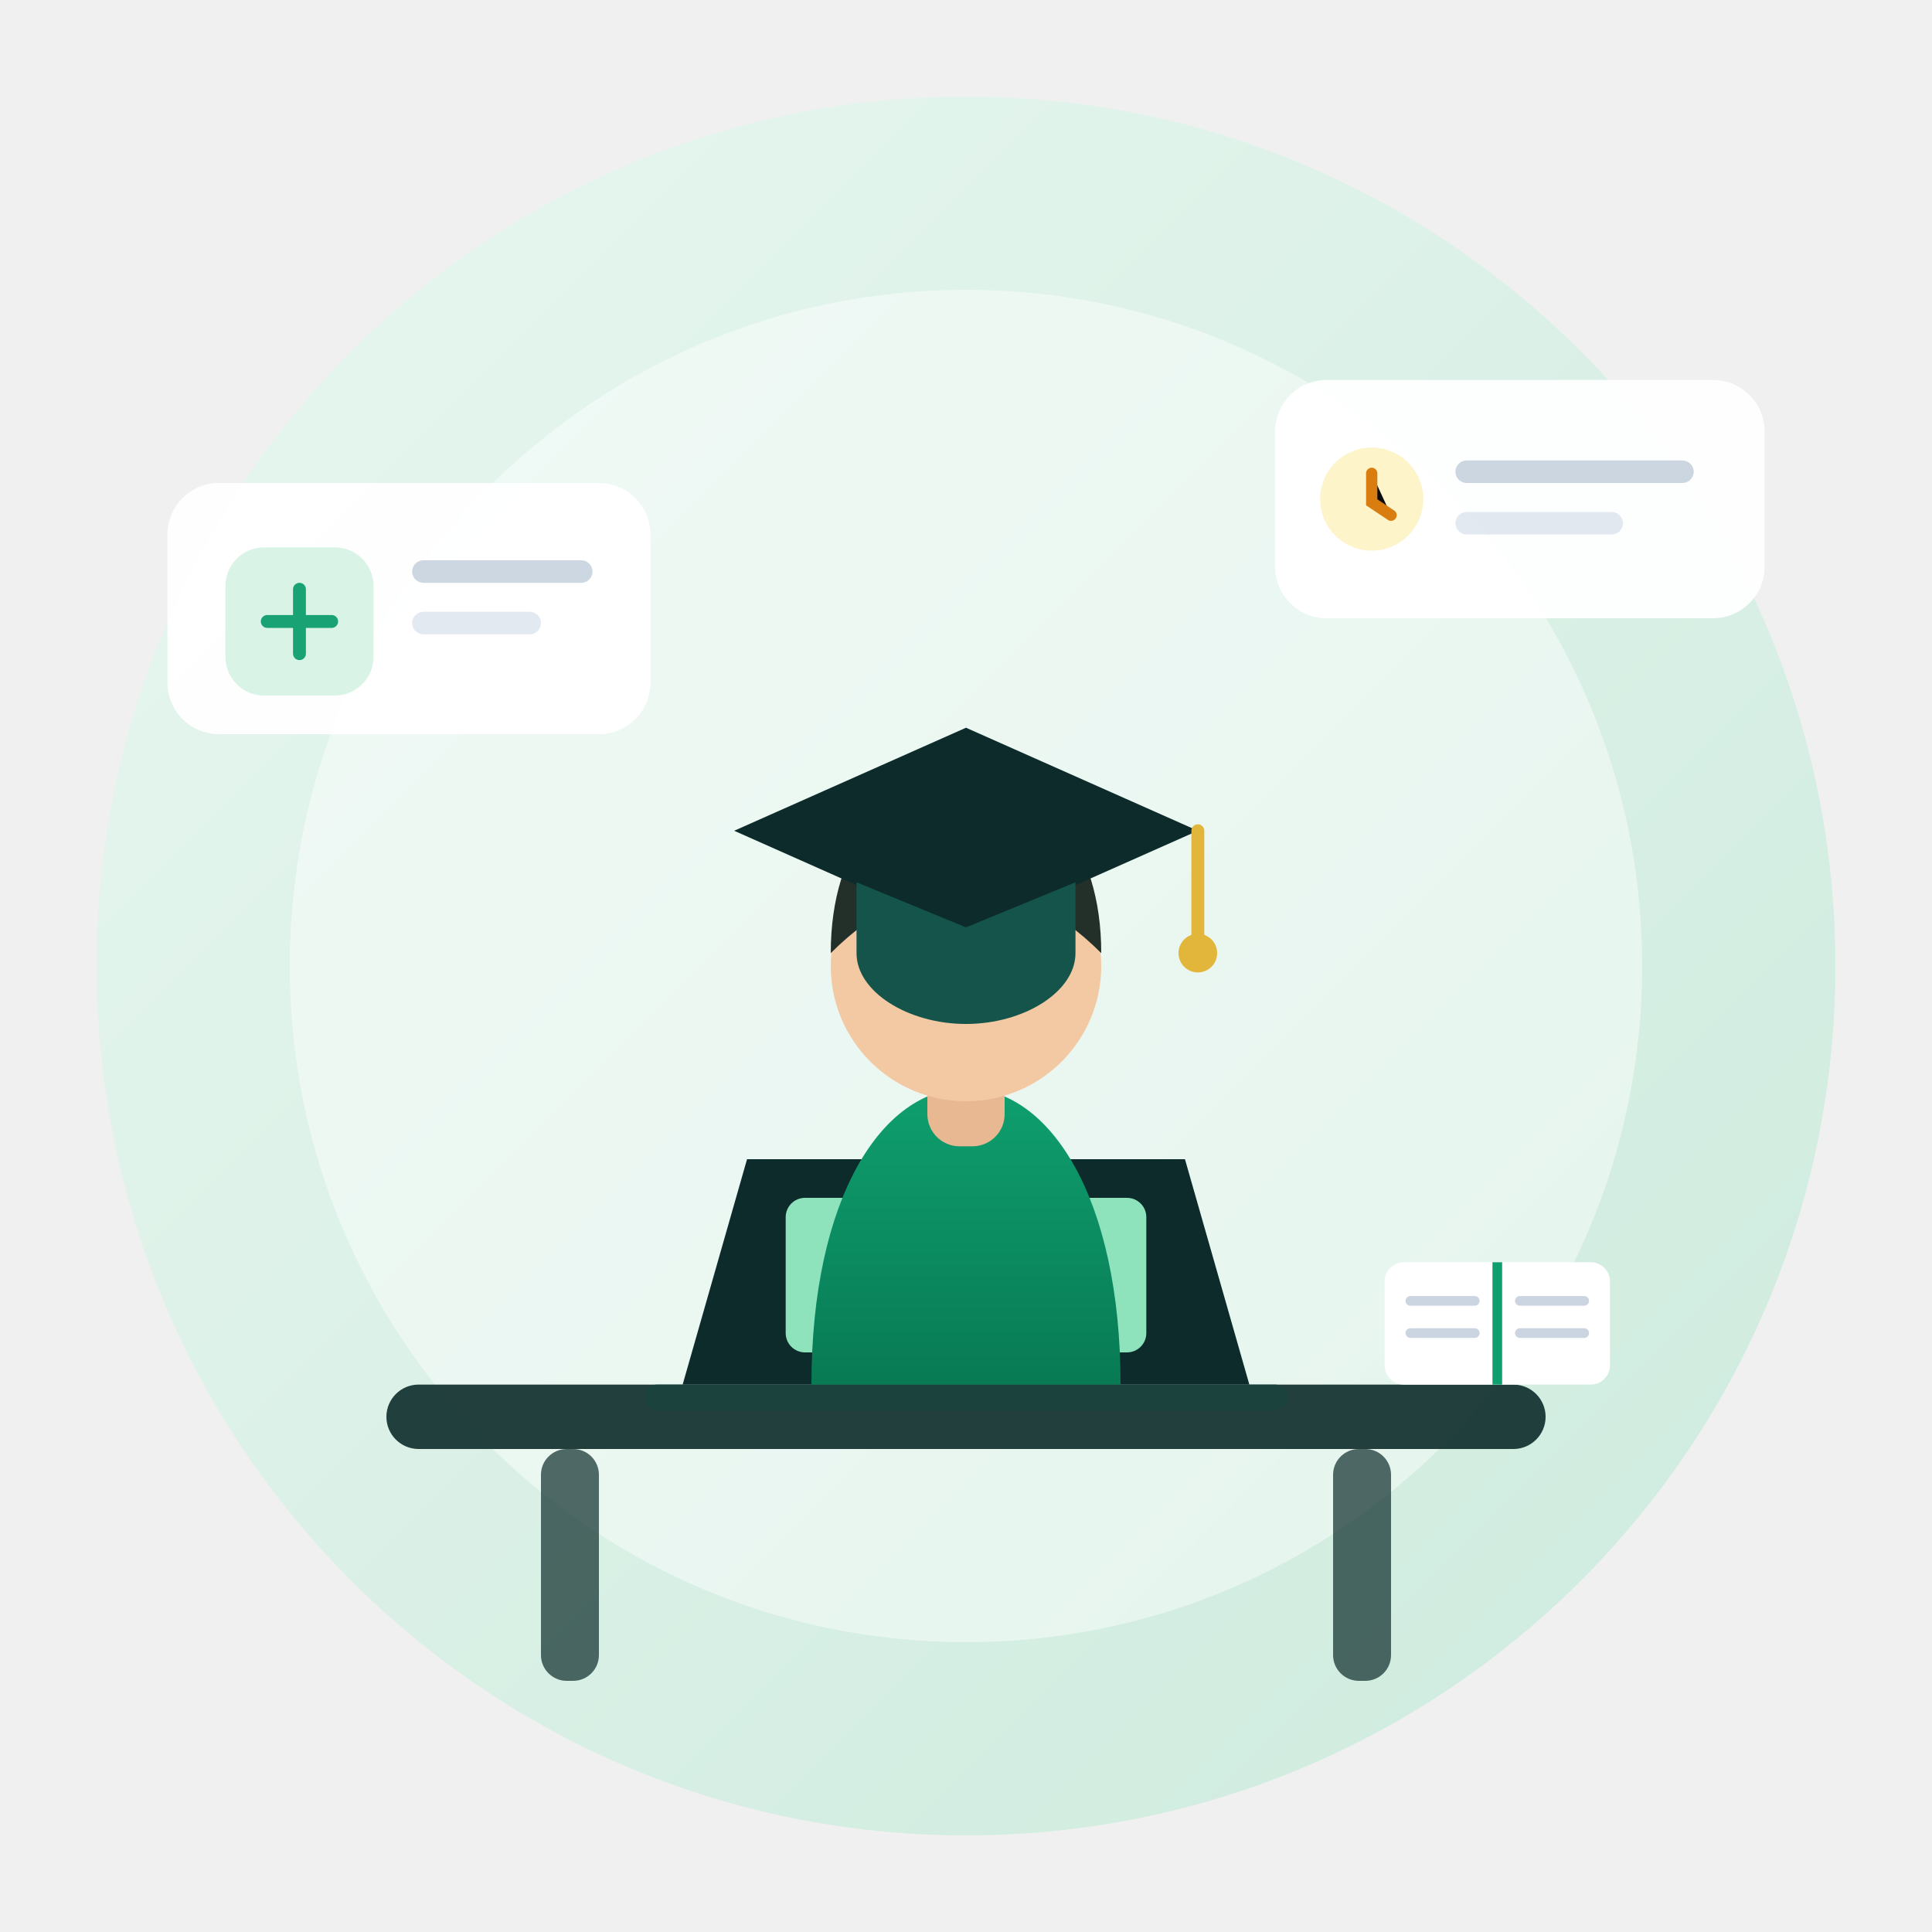
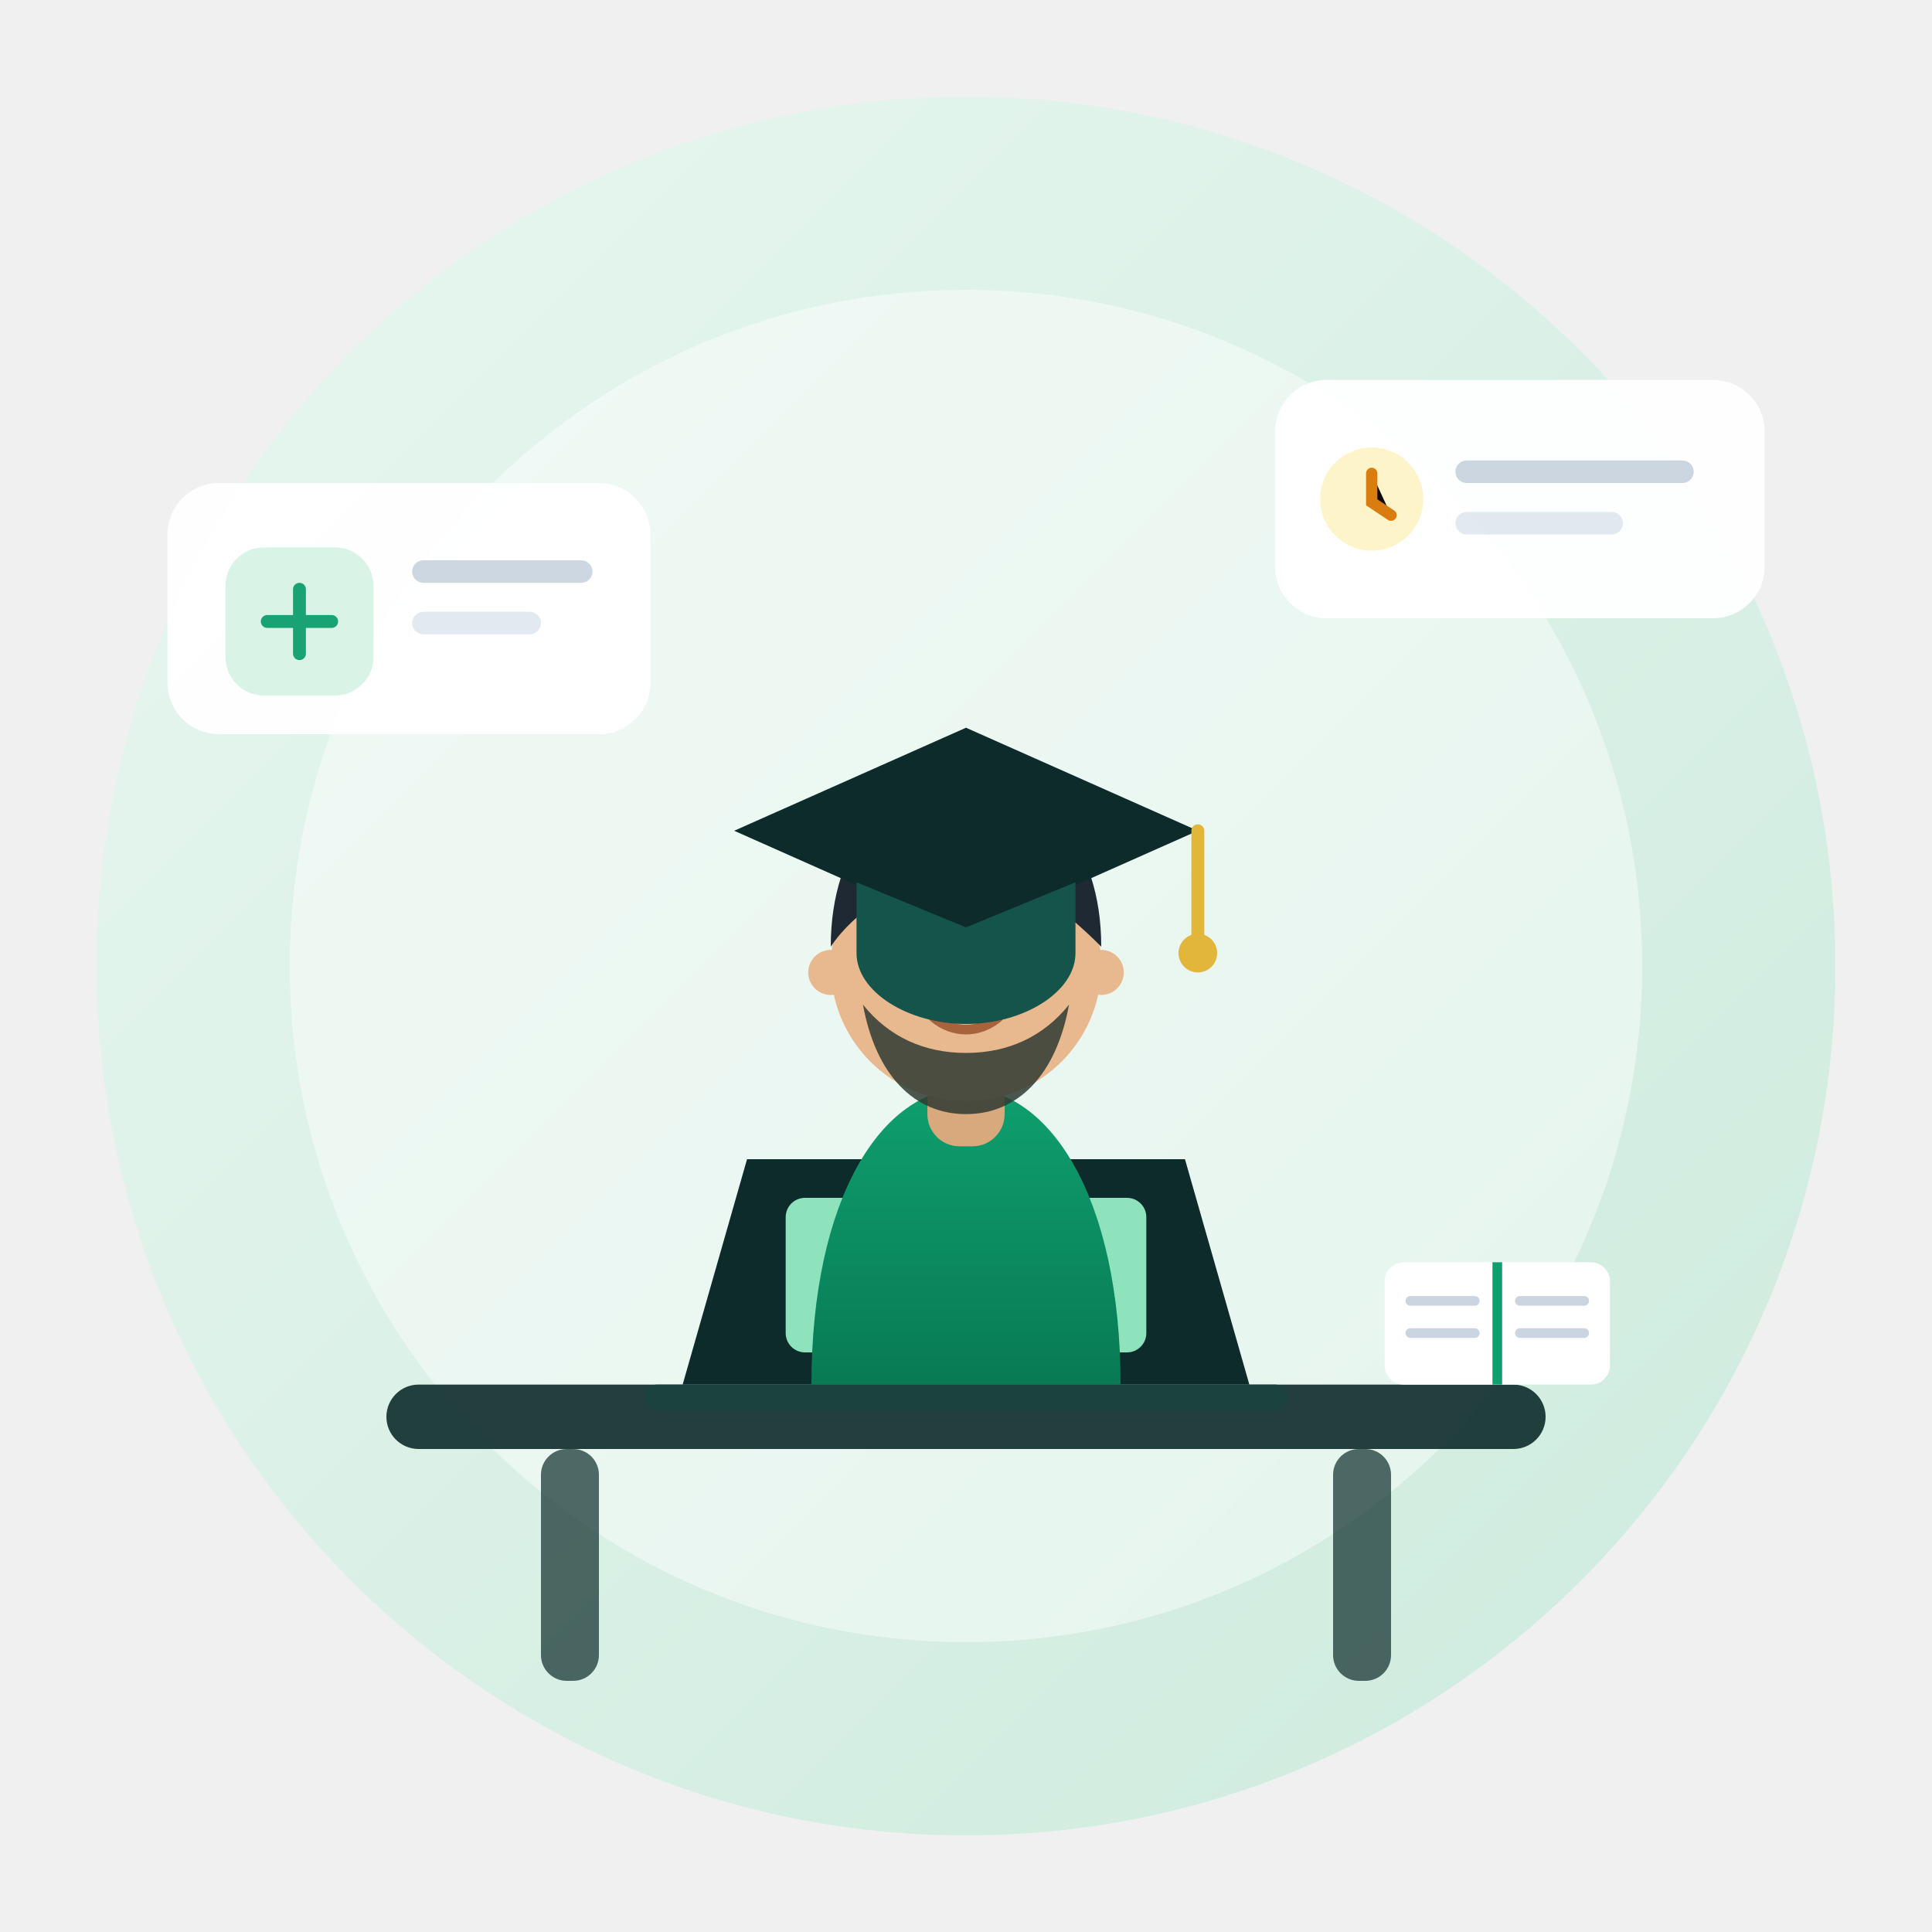
- <svg xmlns="http://www.w3.org/2000/svg" viewBox="0 0 600 600" role="img" aria-label="Illustration of a mentor teaching online">
+ <svg xmlns="http://www.w3.org/2000/svg" viewBox="0 0 600 600" role="img" aria-label="Illustration of a young male mentor teaching online">
  <defs>
    <linearGradient id="bg" x1="0" y1="0" x2="1" y2="1">
      <stop offset="0%" stop-color="#e8f7f0" />
      <stop offset="100%" stop-color="#cdeadd" />
    </linearGradient>
    <linearGradient id="shirt" x1="0" y1="0" x2="0" y2="1">
      <stop offset="0%" stop-color="#0f9f6e" />
      <stop offset="100%" stop-color="#087a54" />
    </linearGradient>
  </defs>
  <circle cx="300" cy="300" r="270" fill="url(#bg)" />
  <circle cx="300" cy="300" r="210" fill="#ffffff" opacity=".45" />
  <g opacity=".95">
    <rect x="52" y="150" width="150" height="78" rx="16" fill="#ffffff" />
    <rect x="70" y="170" width="46" height="46" rx="12" fill="#d8f3e7" />
    <path d="M83 193h20M93 183v20" stroke="#0f9f6e" stroke-width="4" stroke-linecap="round" />
    <rect x="128" y="174" width="56" height="7" rx="3.5" fill="#cbd5e1" />
    <rect x="128" y="190" width="40" height="7" rx="3.5" fill="#e2e8f0" />
  </g>
  <g opacity=".95">
    <rect x="396" y="118" width="152" height="74" rx="16" fill="#ffffff" />
    <circle cx="426" cy="155" r="16" fill="#fef3c7" />
    <path d="M426 147v9l6 4" stroke="#d97706" stroke-width="3.5" stroke-linecap="round" />
    <rect x="452" y="143" width="74" height="7" rx="3.5" fill="#cbd5e1" />
    <rect x="452" y="159" width="52" height="7" rx="3.5" fill="#e2e8f0" />
  </g>
  <rect x="120" y="430" width="360" height="20" rx="10" fill="#0c2b2a" opacity=".9" />
  <rect x="168" y="450" width="18" height="72" rx="8" fill="#0c2b2a" opacity=".7" />
  <rect x="414" y="450" width="18" height="72" rx="8" fill="#0c2b2a" opacity=".7" />
  <path d="M232 360h136l20 70H212l20-70Z" fill="#0c2b2a" />
  <rect x="244" y="372" width="112" height="48" rx="6" fill="#8ee3bd" />
  <path d="M264 388h48M264 400h72" stroke="#0f9f6e" stroke-width="5" stroke-linecap="round" />
  <rect x="200" y="430" width="200" height="8" rx="4" fill="#1c423e" />
  <path d="M252 430c0-58 22-92 48-92s48 34 48 92" fill="url(#shirt)" />
-   <rect x="288" y="330" width="24" height="26" rx="10" fill="#e7b892" />
-   <circle cx="300" cy="300" r="42" fill="#f2c9a3" />
-   <path d="M258 296c0-34 18-54 42-54s42 20 42 54c-14-14-28-20-42-20s-28 6-42 20Z" fill="#233029" />
+   <rect x="288" y="330" width="24" height="26" rx="10" fill="#d9a97e" />
+   <circle cx="300" cy="300" r="42" fill="#e8b98f" />
+   <circle cx="258" cy="302" r="7" fill="#e8b98f" />
+   <circle cx="342" cy="302" r="7" fill="#e8b98f" />
+   <path d="M258 294c0-32 18-52 42-52s42 20 42 52c-10-10-18-16-26-18-12 8-30 10-44 4-5 4-10 8-14 14Z" fill="#1f2933" />
+   <path d="M268 312c4 22 16 34 32 34s28-12 32-34c-8 10-19 15-32 15s-24-5-32-15Z" fill="#2f3a33" opacity=".85" />
+   <circle cx="286" cy="298" r="3" fill="#1f2933" />
+   <circle cx="314" cy="298" r="3" fill="#1f2933" />
+   <path d="M290 316c6 5 14 5 20 0" stroke="#a8623c" stroke-width="3" stroke-linecap="round" fill="none" />
  <path d="M300 226 372 258 300 290 228 258l72-32Z" fill="#0c2b2a" />
  <path d="M266 274v22c0 12 16 22 34 22s34-10 34-22v-22l-34 14-34-14Z" fill="#14544a" />
  <path d="M372 258v34" stroke="#e2b53b" stroke-width="4" stroke-linecap="round" />
  <circle cx="372" cy="296" r="6" fill="#e2b53b" />
  <rect x="430" y="392" width="70" height="38" rx="6" fill="#ffffff" />
  <path d="M465 392v38" stroke="#0f9f6e" stroke-width="3" />
  <path d="M438 404h20M438 414h20M472 404h20M472 414h20" stroke="#cbd5e1" stroke-width="3" stroke-linecap="round" />
</svg>
